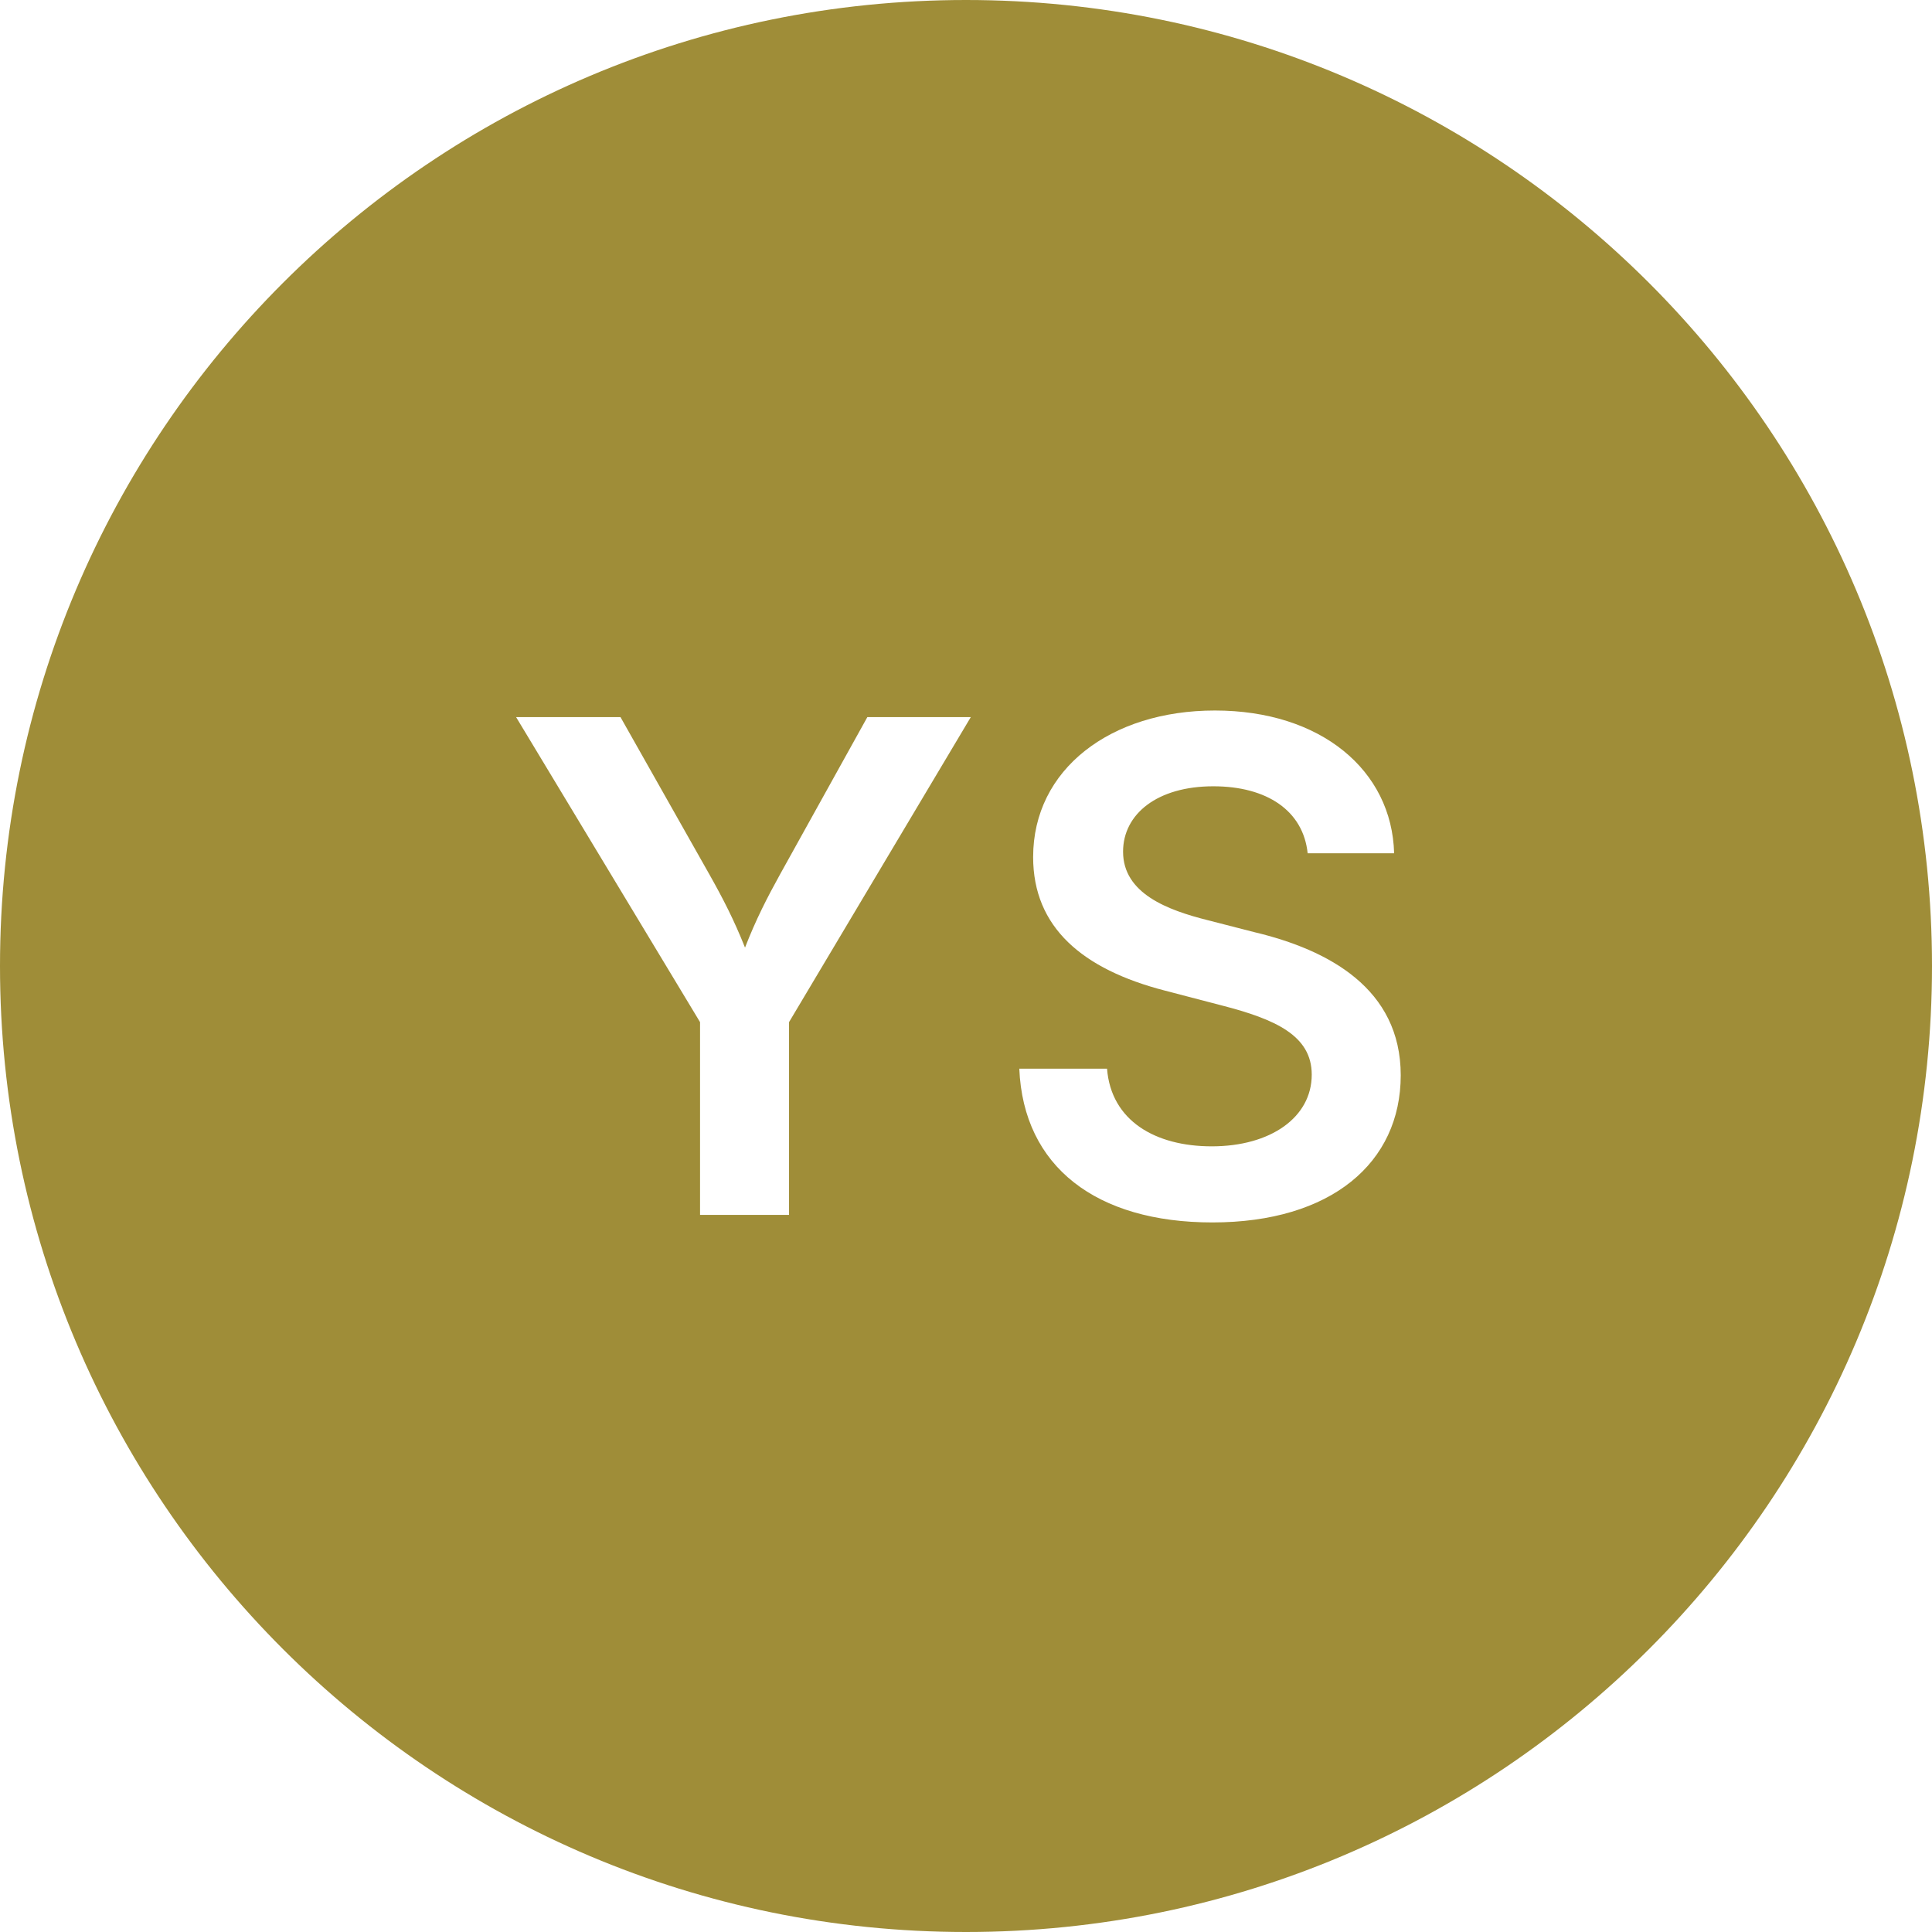
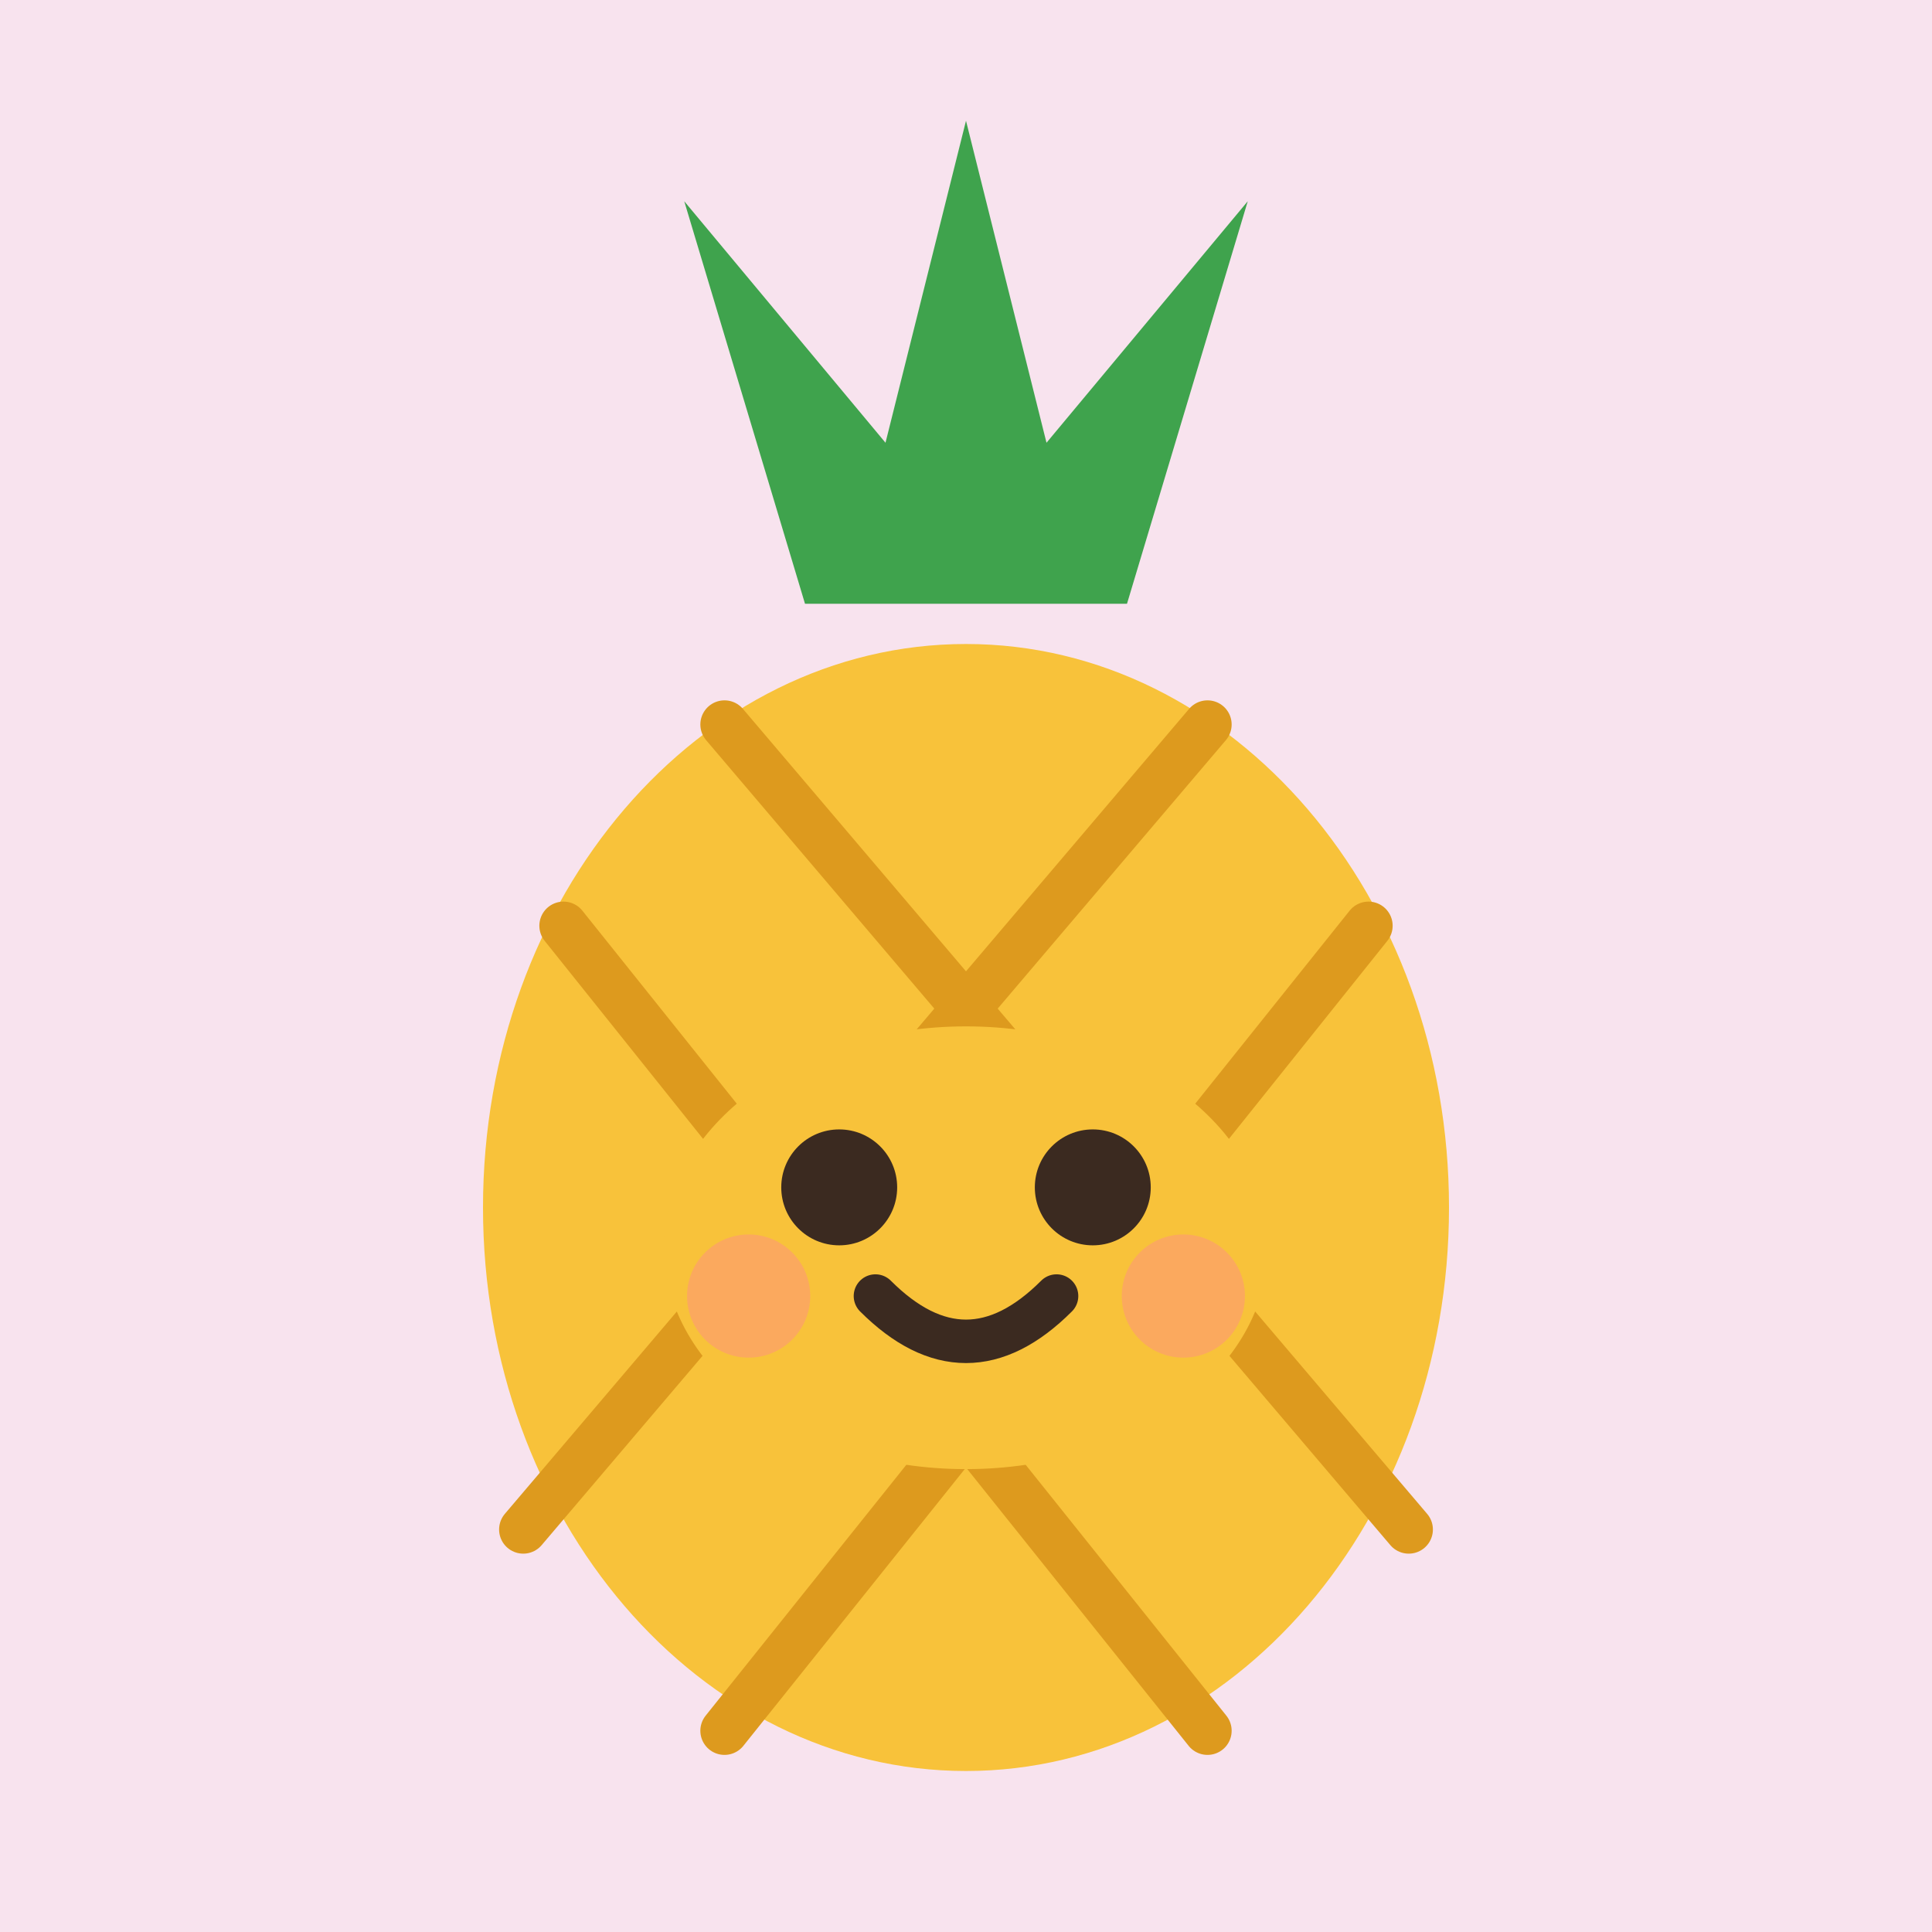
<svg xmlns="http://www.w3.org/2000/svg" viewBox="0 0 96 96" width="96" height="96" role="img" aria-label="Yuki Sato">
-   <circle cx="48" cy="48" r="48" fill="hsl(50 48% 42%)" />
-   <text x="48" y="48" text-anchor="middle" dominant-baseline="central" font-family="Inter, Arial, sans-serif" font-size="34" font-weight="600" fill="hsl(0 0% 100%)">YS</text>
+   <rect width="96" height="96" fill="#f8e3ee" />
+   <path d="M40 30 L34 10 L44 22 L48 6 L52 22 L62 10 L56 30 Z" fill="#3fa34d" />
+   <ellipse cx="48" cy="60" rx="24" ry="28" fill="#f8c23a" />
+   <path d="M28 46 L60 86 M36 36 L70 76 M68 46 L36 86 M60 36 L26 76" fill="none" stroke="#dd9a1e" stroke-width="2.4" stroke-linecap="round" />
+   <ellipse cx="48" cy="62" rx="15" ry="11" fill="#f8c23a" />
+   <circle cx="41.7" cy="59" r="2.88" fill="#3b2a20" />
+   <circle cx="54.3" cy="59" r="2.88" fill="#3b2a20" />
+   <circle cx="37.2" cy="64.4" r="3.06" fill="#ff8a8a" opacity="0.45" />
+   <circle cx="58.8" cy="64.4" r="3.06" fill="#ff8a8a" opacity="0.45" />
+   <path d="M43.5 64.4 Q48 68.9 52.5 64.4" fill="none" stroke="#3b2a20" stroke-width="2.16" stroke-linecap="round" />
</svg>
